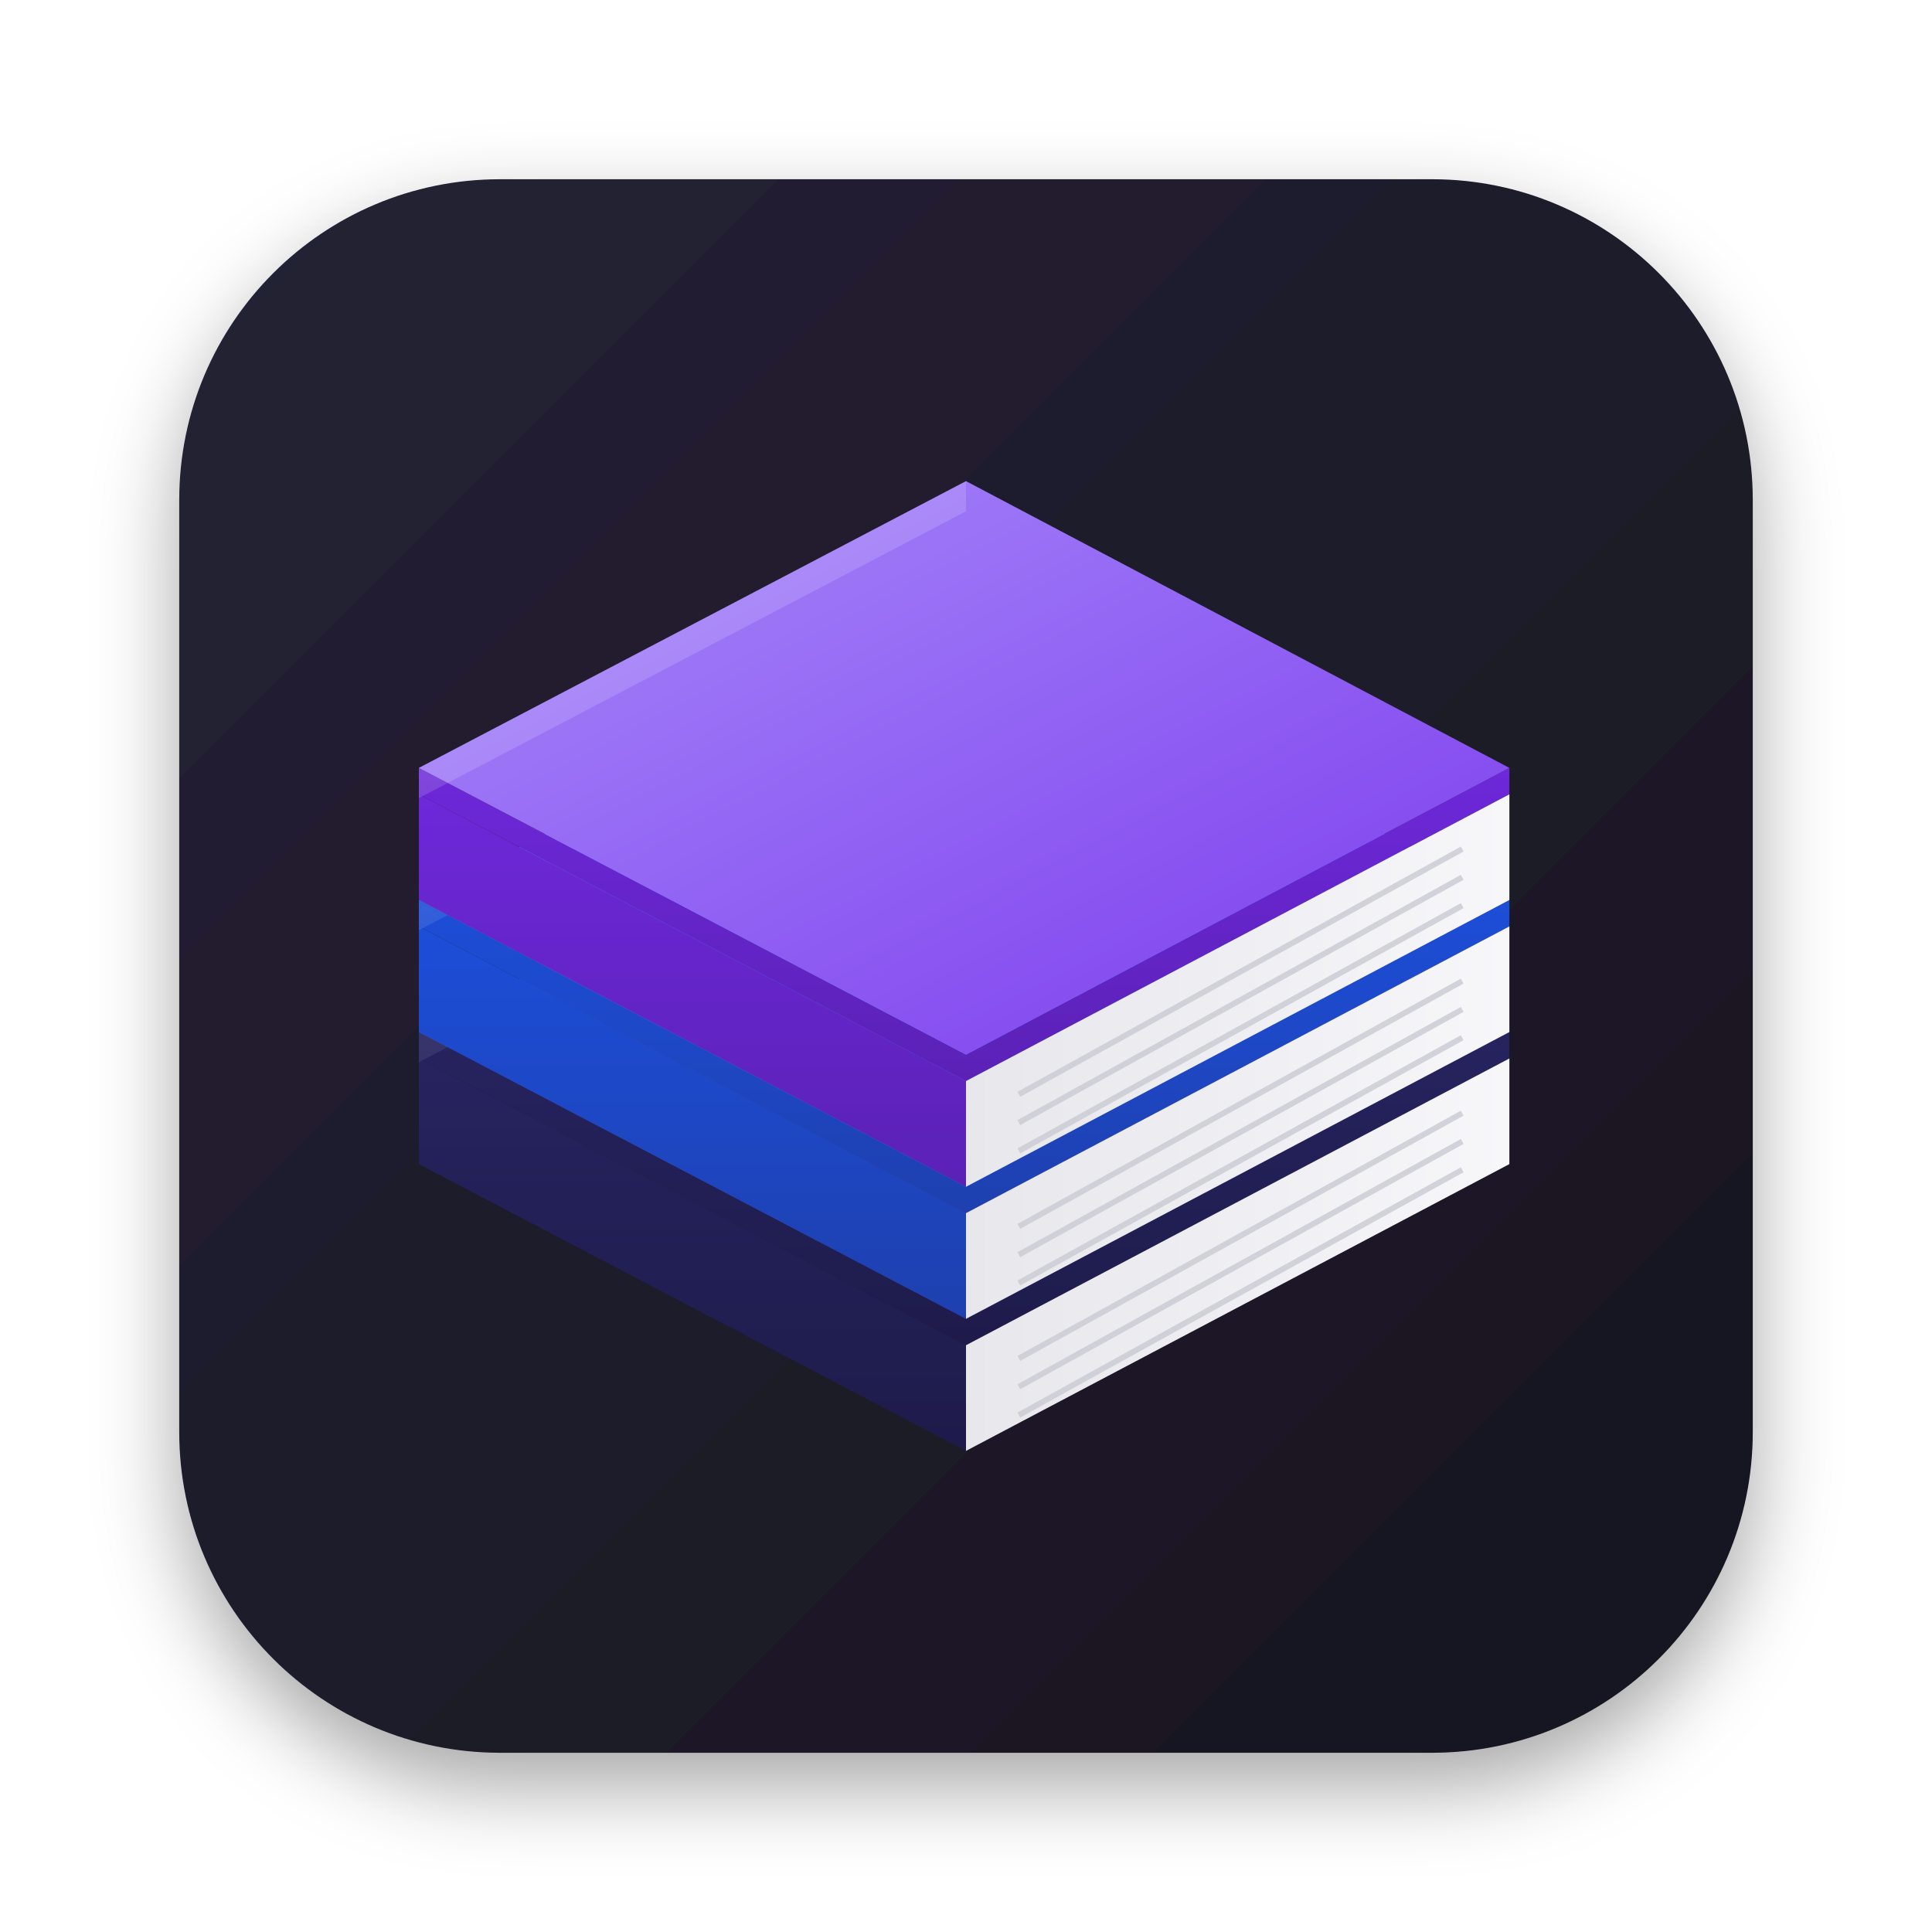
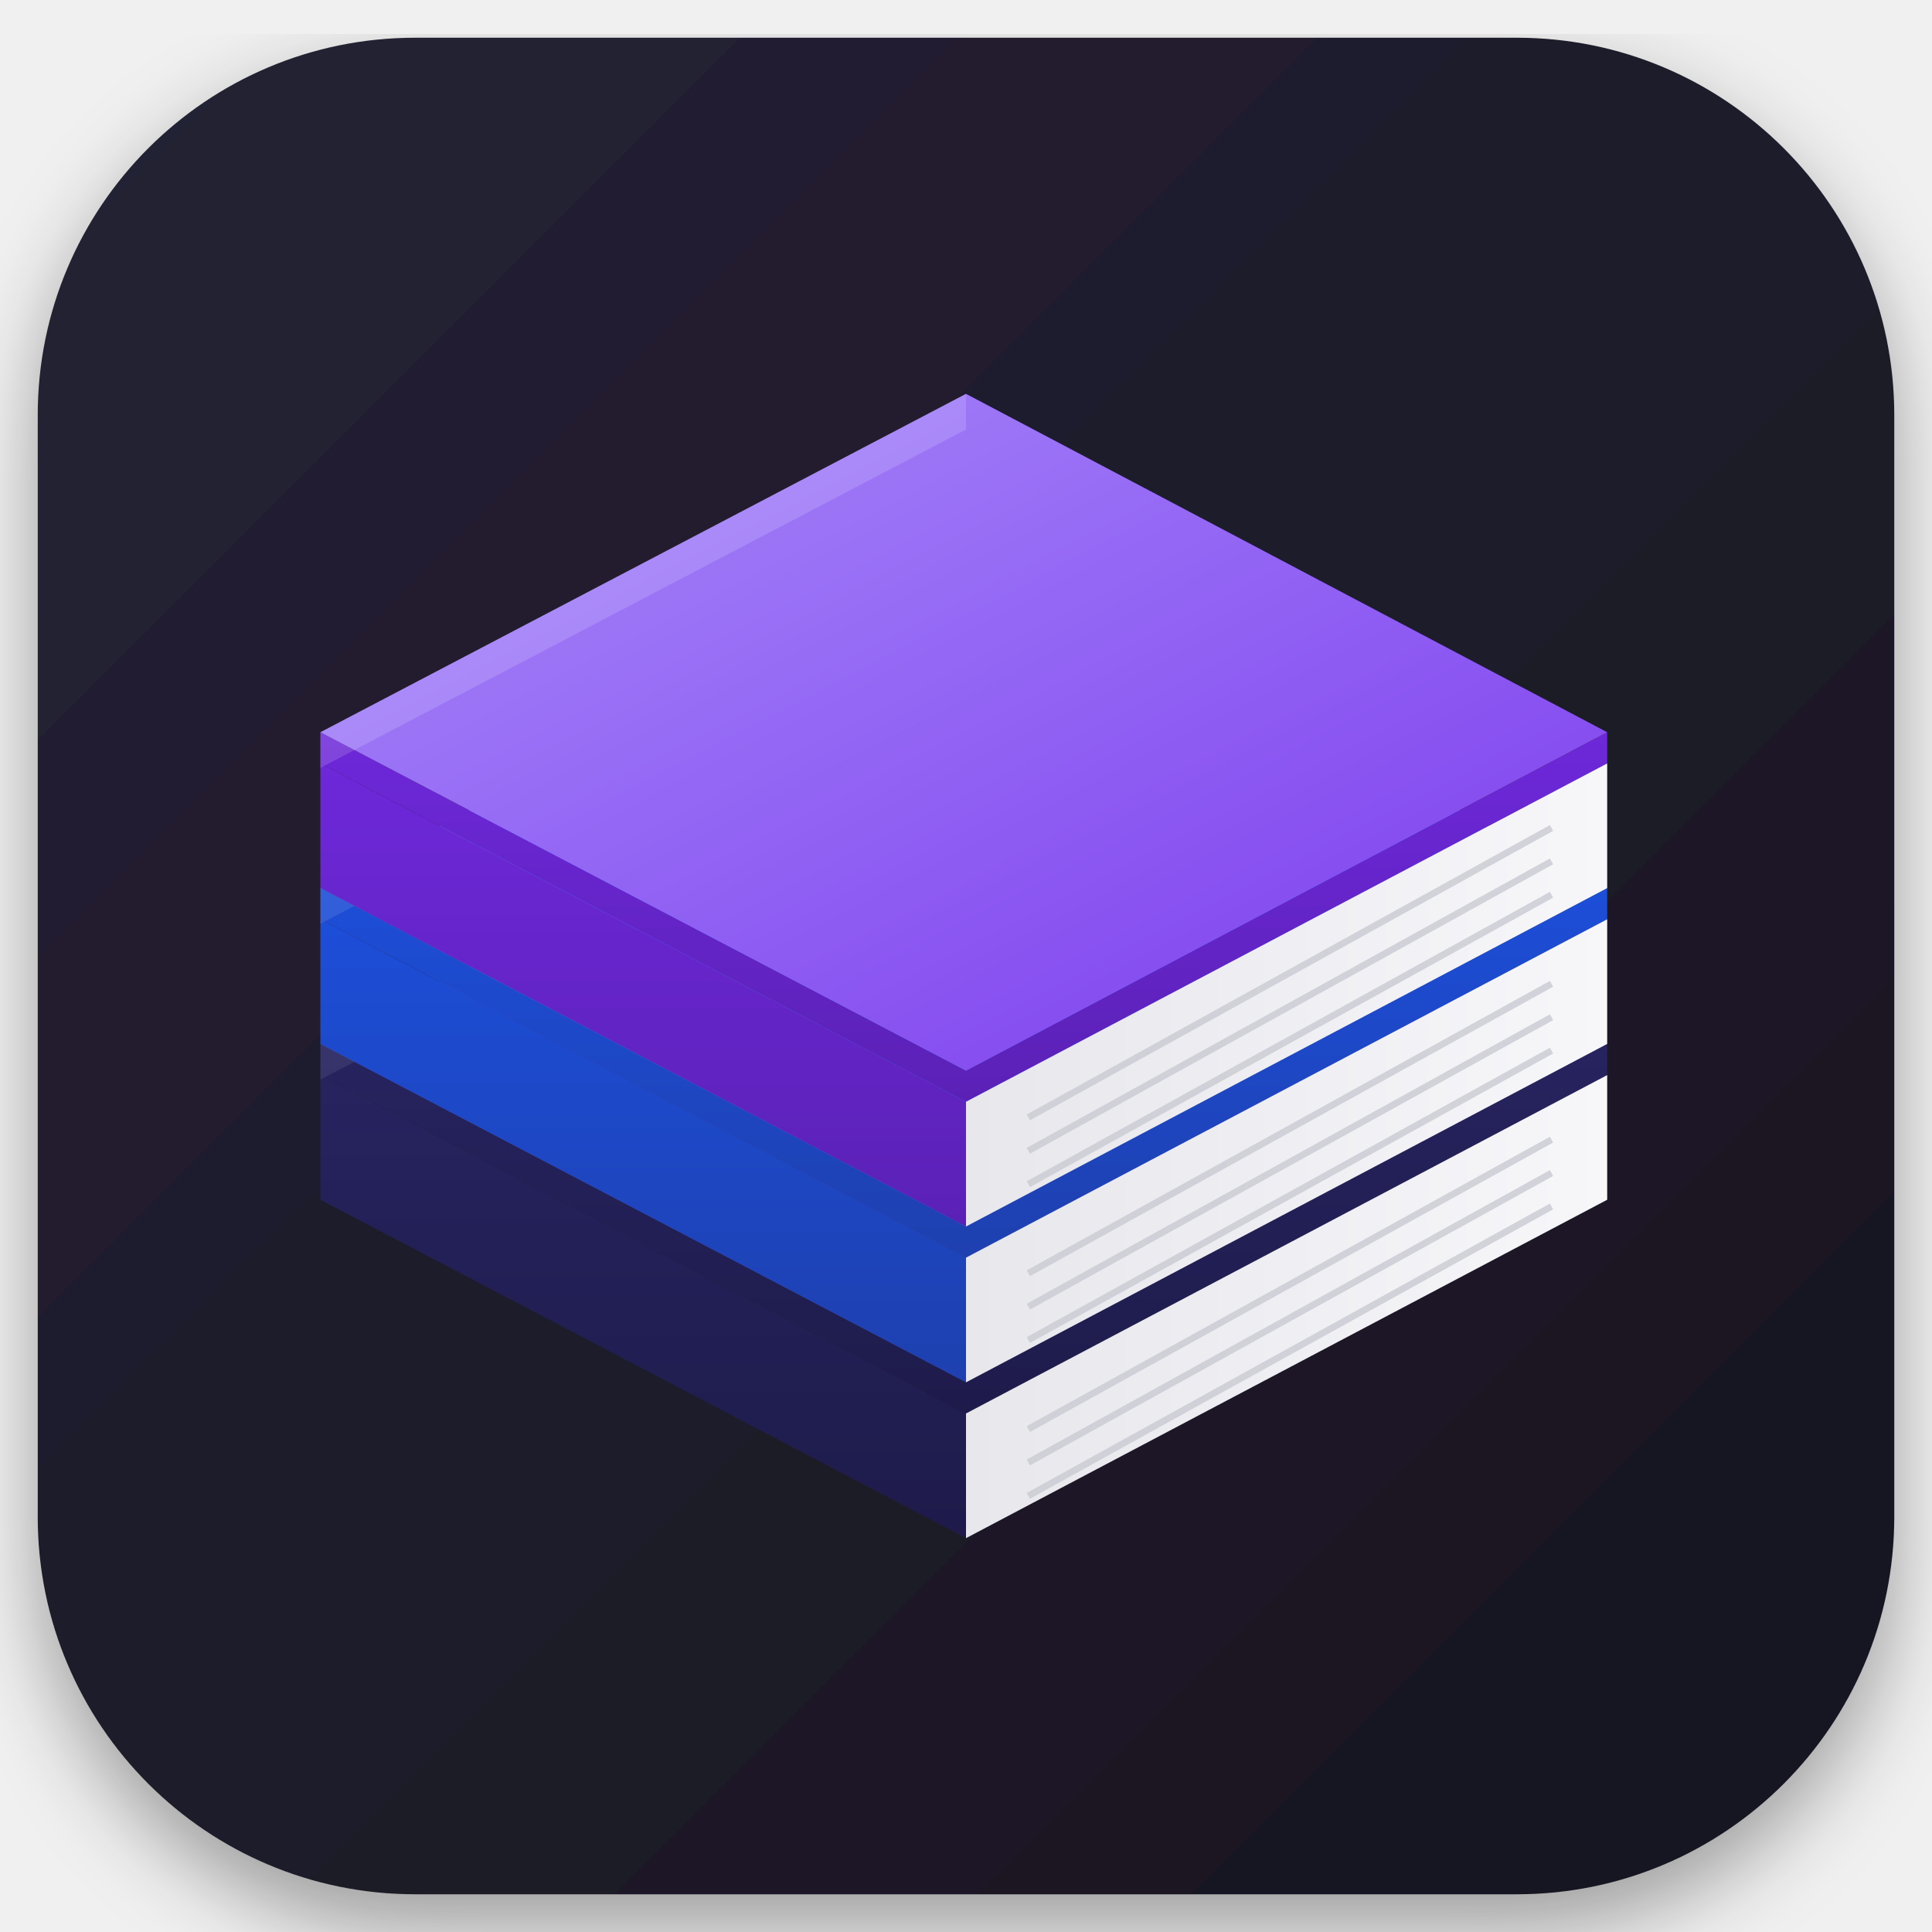
<svg xmlns="http://www.w3.org/2000/svg" viewBox="0 0 1024 1024">
  <defs>
    <linearGradient id="bgGrad" x1="0" y1="0" x2="1" y2="1">
      <stop offset="0%" stop-color="#242235" />
      <stop offset="100%" stop-color="#17151f" />
    </linearGradient>
    <linearGradient id="purpleTop" x1="0" y1="0" x2="1" y2="1">
      <stop offset="0%" stop-color="#a78bfa" />
      <stop offset="100%" stop-color="#7c3aed" />
    </linearGradient>
    <linearGradient id="purpleSpine" x1="0" y1="0" x2="0" y2="1">
      <stop offset="0%" stop-color="#6d28d9" />
      <stop offset="100%" stop-color="#5b21b6" />
    </linearGradient>
    <linearGradient id="blueTop" x1="0" y1="0" x2="1" y2="1">
      <stop offset="0%" stop-color="#60a5fa" />
      <stop offset="100%" stop-color="#2563eb" />
    </linearGradient>
    <linearGradient id="blueSpine" x1="0" y1="0" x2="0" y2="1">
      <stop offset="0%" stop-color="#1d4ed8" />
      <stop offset="100%" stop-color="#1e40af" />
    </linearGradient>
    <linearGradient id="indigoTop" x1="0" y1="0" x2="1" y2="1">
      <stop offset="0%" stop-color="#4c46a3" />
      <stop offset="100%" stop-color="#312e81" />
    </linearGradient>
    <linearGradient id="indigoSpine" x1="0" y1="0" x2="0" y2="1">
      <stop offset="0%" stop-color="#26235f" />
      <stop offset="100%" stop-color="#1e1b4b" />
    </linearGradient>
    <linearGradient id="pageShade" x1="0" y1="0" x2="1" y2="0">
      <stop offset="0%" stop-color="#e7e7ec" />
      <stop offset="100%" stop-color="#f7f7fa" />
    </linearGradient>
    <filter id="softShadow" x="-40%" y="-40%" width="180%" height="180%">
      <feDropShadow dx="0" dy="18" stdDeviation="22" flood-color="#000000" flood-opacity="0.35" />
    </filter>
  </defs>
-   <rect x="0" y="0" width="1024" height="1024" fill="#ffffff" />
-   <rect x="95" y="95" width="834" height="834" rx="170" ry="170" fill="url(#bgGrad)" filter="url(#softShadow)" />
-   <g transform="translate(0,-76)">
+   <rect x="20" y="20" width="984" height="984" rx="200" ry="200" fill="url(#bgGrad)" filter="url(#softShadow)" />
+   <g transform="translate(512,512) scale(1.18) translate(-512,-588)">
    <g>
      <polygon points="512,775 512,789 800,637 800,623" fill="url(#indigoSpine)" />
      <polygon points="222,623 222,637 512,789 512,775" fill="url(#indigoSpine)" />
      <polygon points="222,637 222,693 512,845 512,789" fill="url(#indigoSpine)" />
      <polygon points="512,789 512,845 800,693 800,637" fill="url(#pageShade)" />
      <g stroke="#c9c9d2" stroke-width="3" opacity="0.8">
        <line x1="540" y1="796" x2="775" y2="666" />
        <line x1="540" y1="811" x2="775" y2="681" />
        <line x1="540" y1="826" x2="775" y2="696" />
      </g>
      <polygon points="222,623 512,471 800,623 512,775" fill="url(#indigoTop)" />
      <polygon points="222,623 512,471 512,487 222,639" fill="#ffffff" opacity="0.08" />
    </g>
    <g>
      <polygon points="512,705 512,719 800,567 800,553" fill="url(#blueSpine)" />
      <polygon points="222,553 222,567 512,719 512,705" fill="url(#blueSpine)" />
      <polygon points="222,567 222,623 512,775 512,719" fill="url(#blueSpine)" />
      <polygon points="512,719 512,775 800,623 800,567" fill="url(#pageShade)" />
      <g stroke="#c9c9d2" stroke-width="3" opacity="0.8">
        <line x1="540" y1="726" x2="775" y2="596" />
        <line x1="540" y1="741" x2="775" y2="611" />
        <line x1="540" y1="756" x2="775" y2="626" />
      </g>
      <polygon points="222,553 512,401 800,553 512,705" fill="url(#blueTop)" />
      <polygon points="222,553 512,401 512,417 222,569" fill="#ffffff" opacity="0.10" />
    </g>
    <g>
      <polygon points="512,635 512,649 800,497 800,483" fill="url(#purpleSpine)" />
      <polygon points="222,483 222,497 512,649 512,635" fill="url(#purpleSpine)" />
      <polygon points="222,497 222,553 512,705 512,649" fill="url(#purpleSpine)" />
      <polygon points="512,649 512,705 800,553 800,497" fill="url(#pageShade)" />
      <g stroke="#c9c9d2" stroke-width="3" opacity="0.8">
        <line x1="540" y1="656" x2="775" y2="526" />
        <line x1="540" y1="671" x2="775" y2="541" />
        <line x1="540" y1="686" x2="775" y2="556" />
      </g>
      <polygon points="222,483 512,331 800,483 512,635" fill="url(#purpleTop)" />
      <polygon points="222,483 512,331 512,347 222,499" fill="#ffffff" opacity="0.14" />
    </g>
  </g>
</svg>
